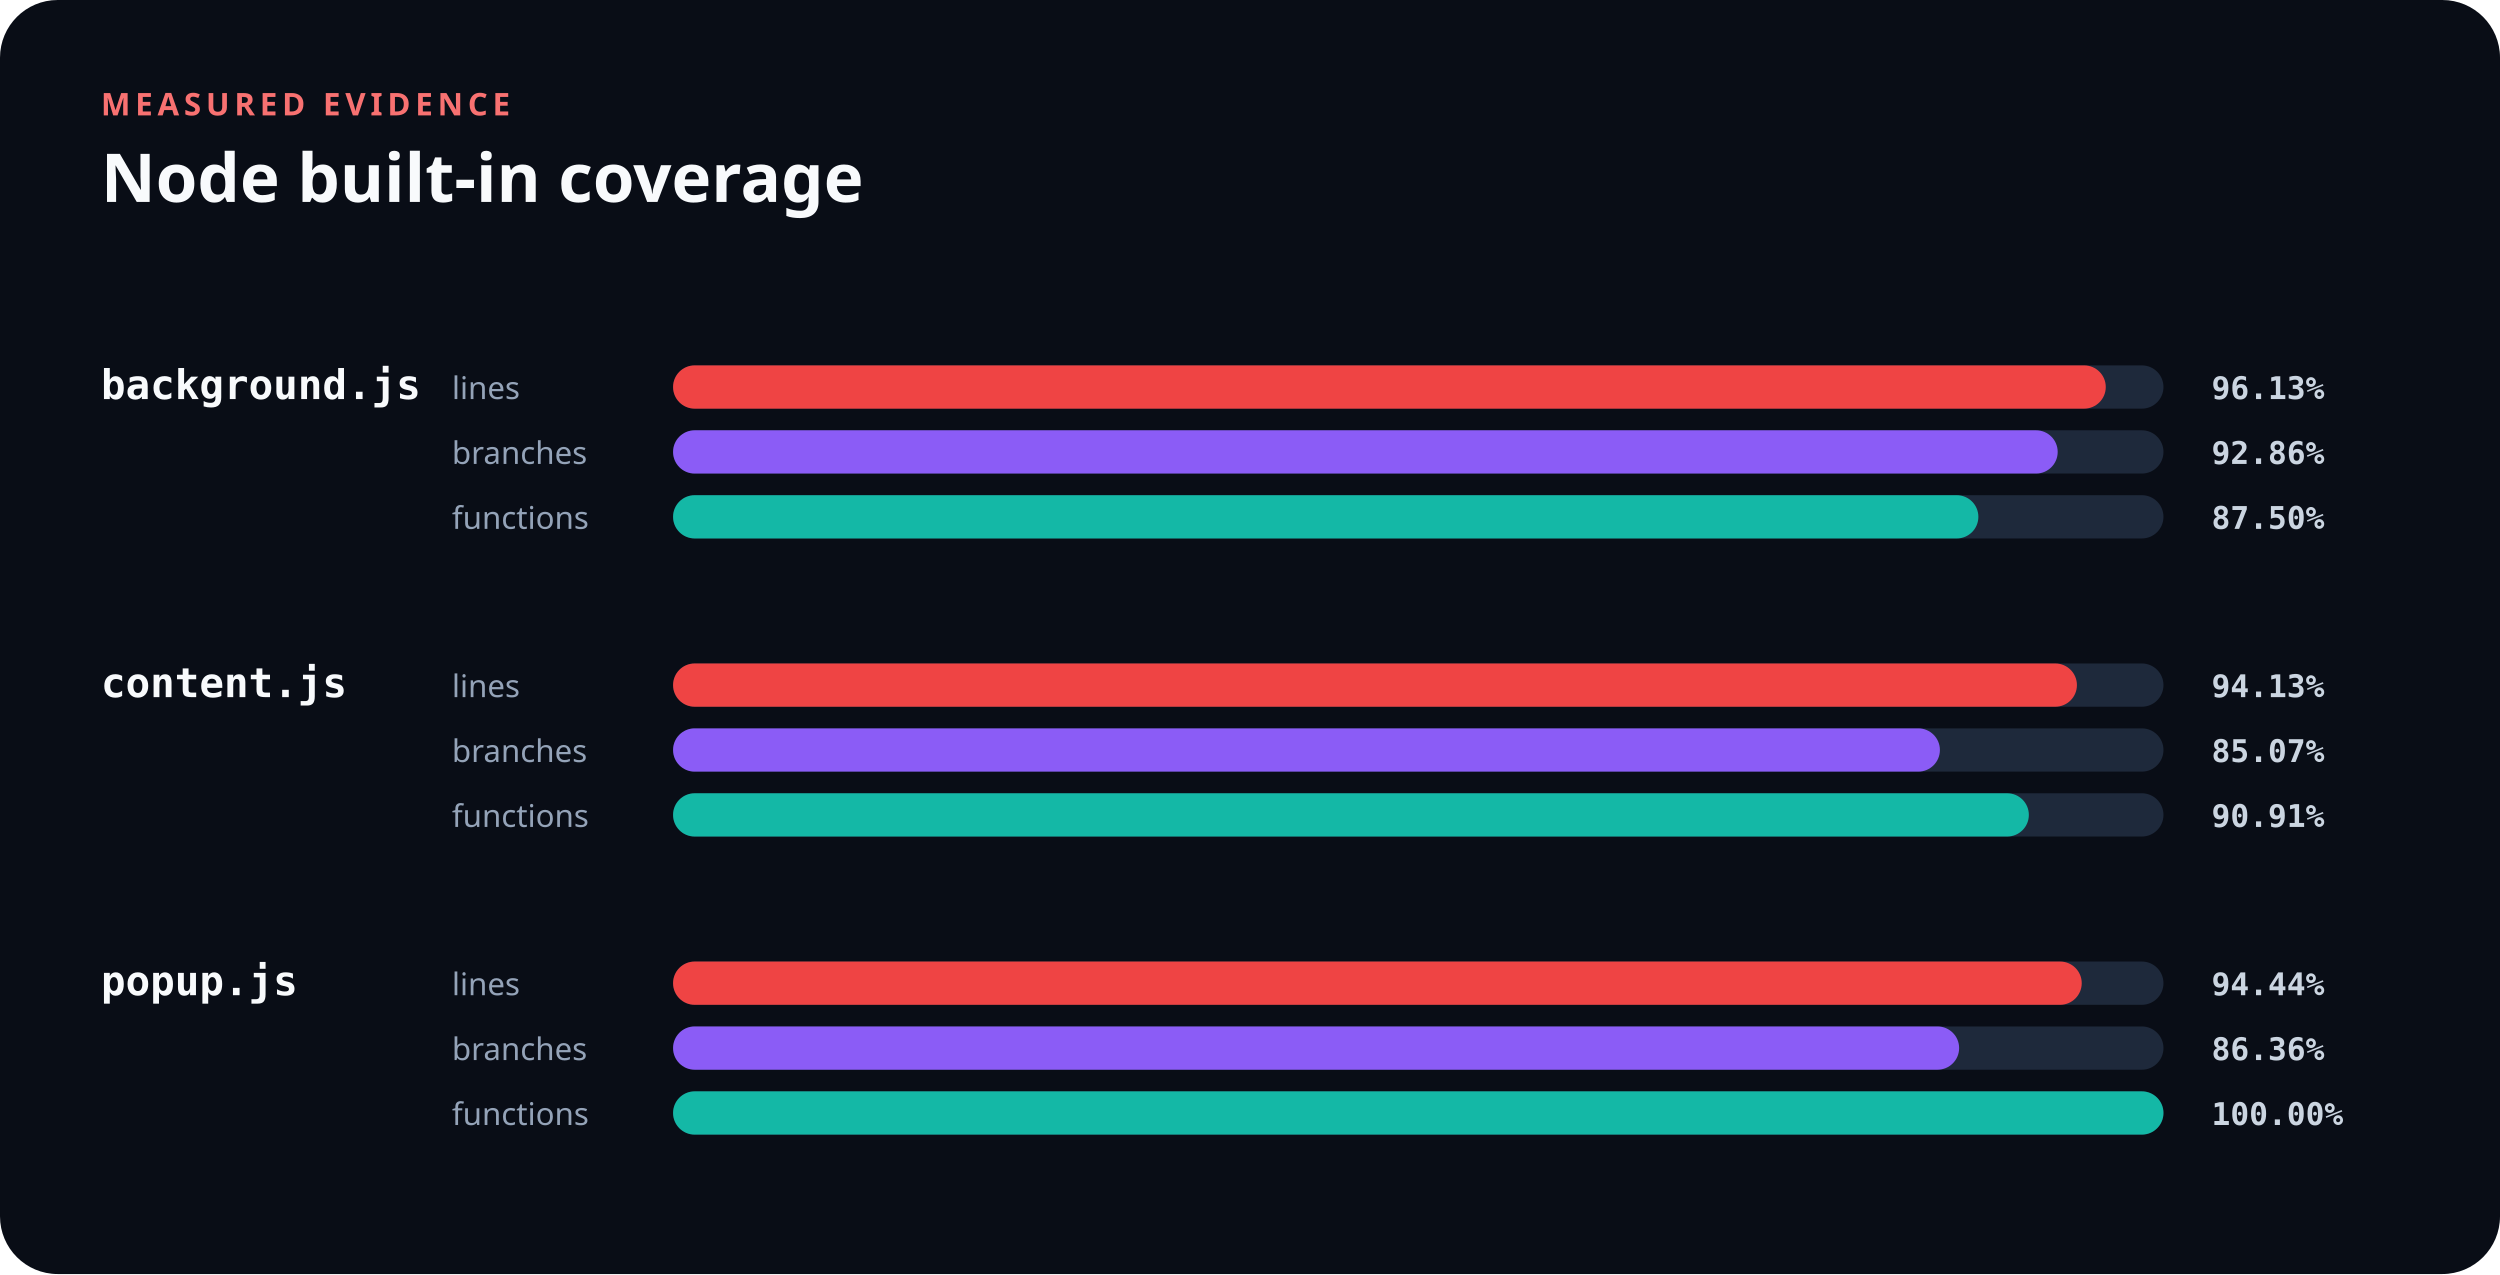
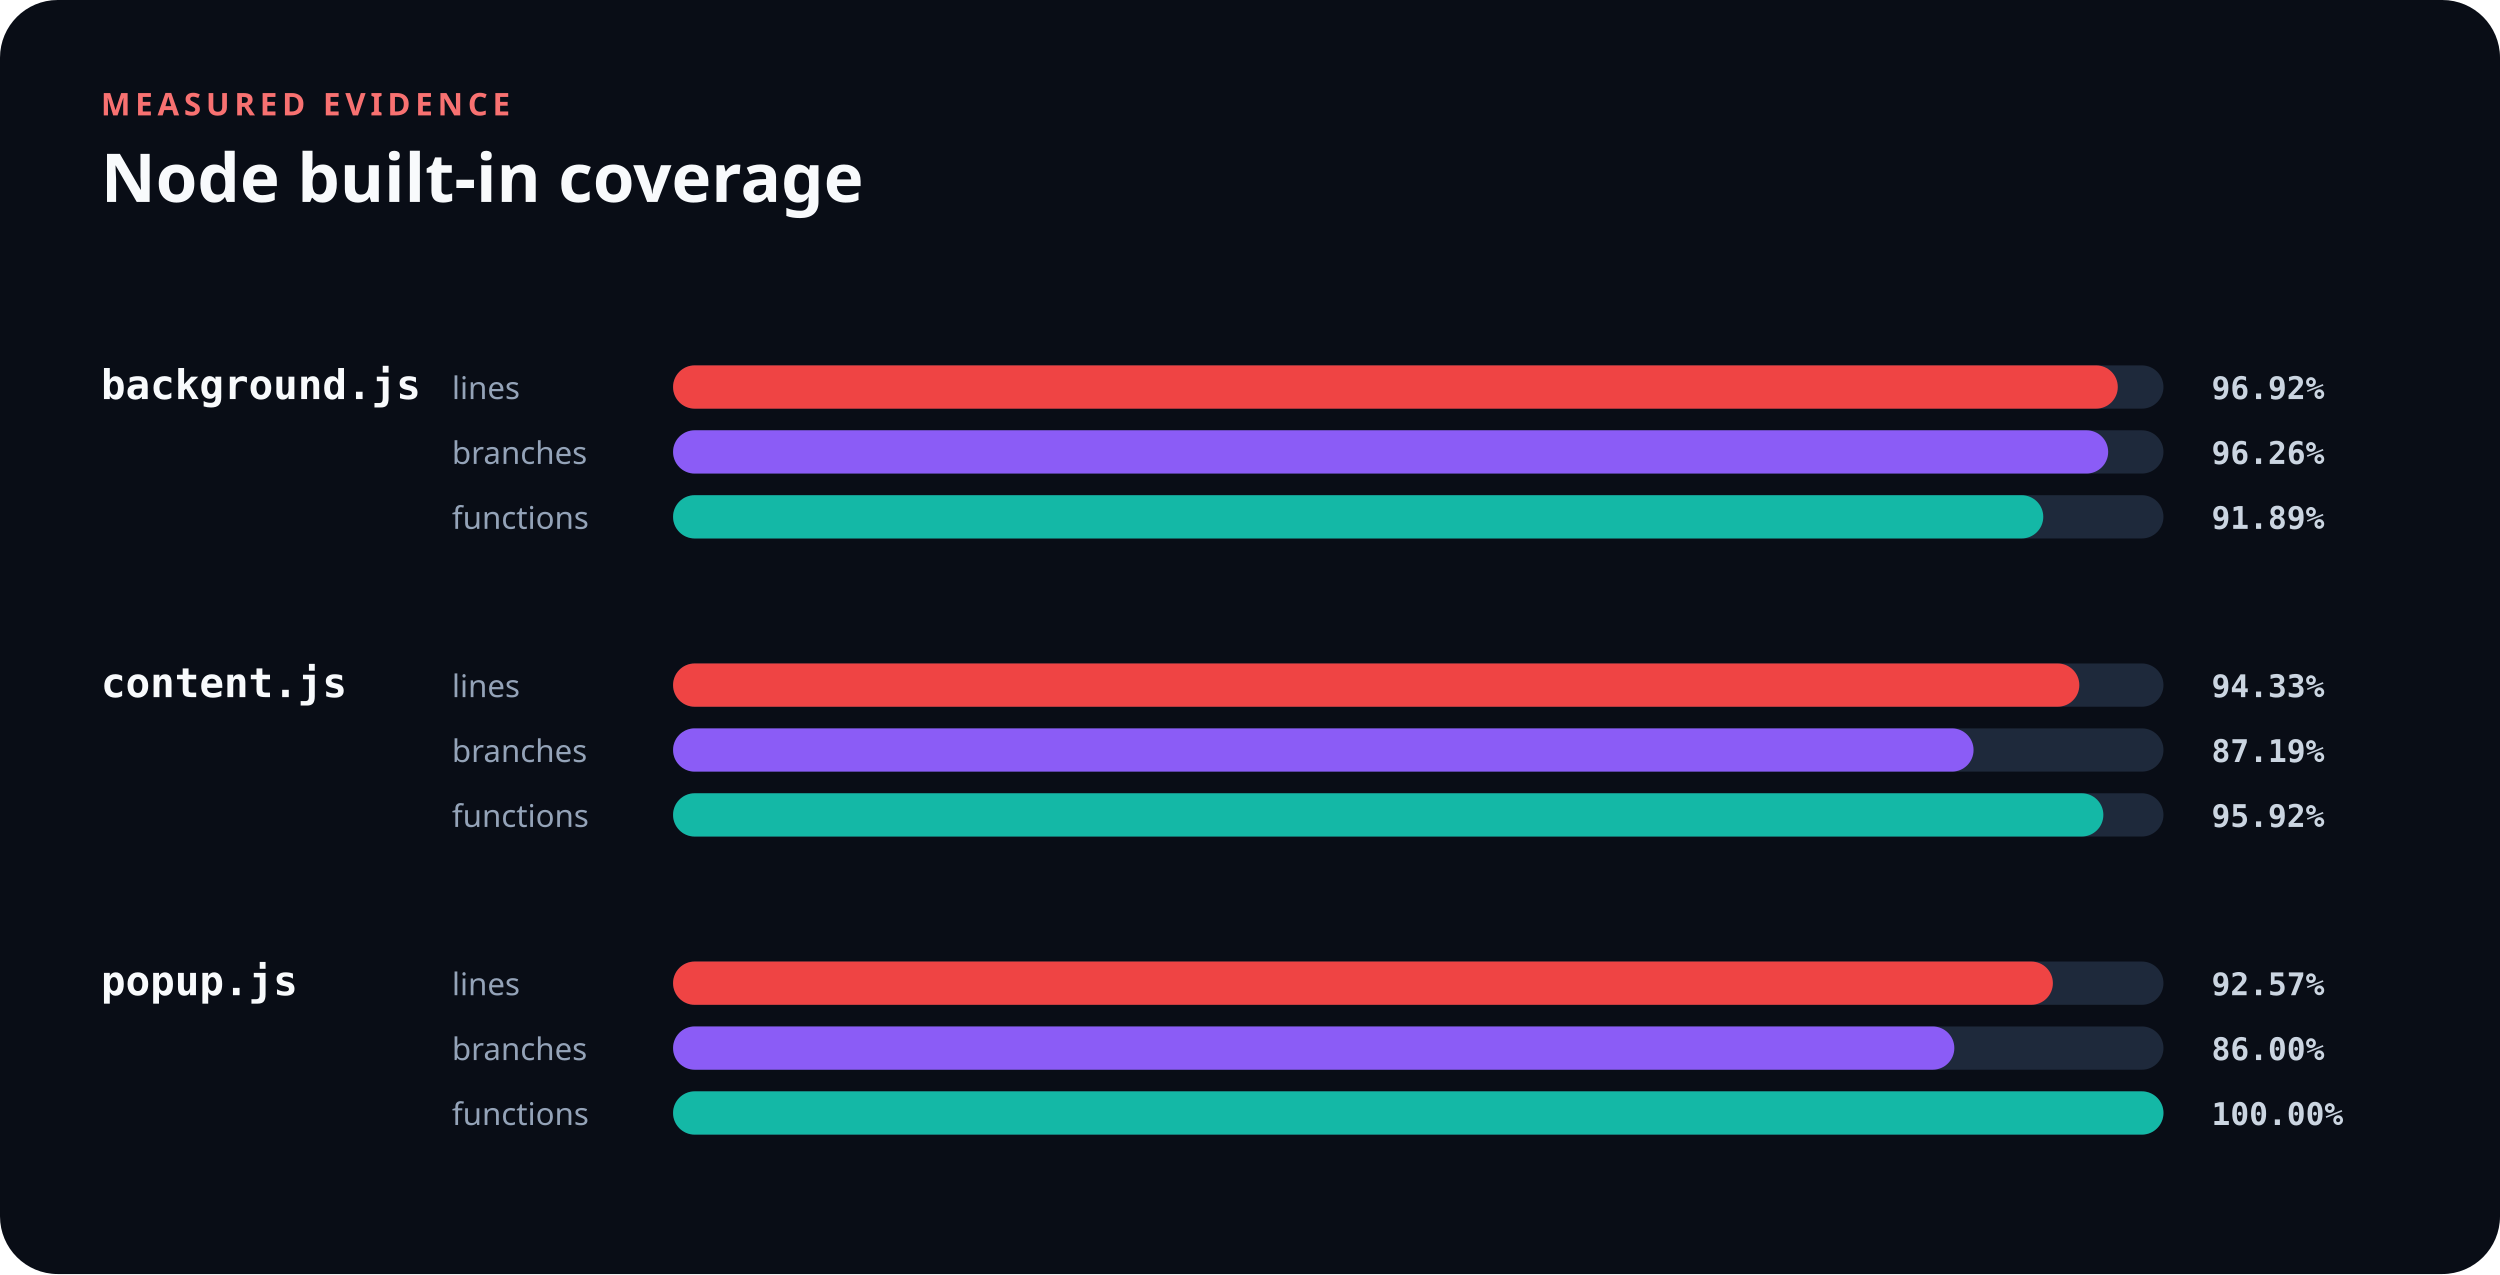
<svg xmlns="http://www.w3.org/2000/svg" width="1040" height="530" viewBox="0 0 1040 530" role="img" aria-labelledby="title description">
  <style>
    .eyebrow { fill: #f87171; font: 700 13px system-ui, sans-serif; letter-spacing: 2px; }
    .heading { fill: #f8fafc; font: 750 28px system-ui, sans-serif; }
    .file { fill: #f8fafc; font: 700 17px ui-monospace, monospace; }
    .metric { fill: #94a3b8; font: 500 13px system-ui, sans-serif; }
    .value { fill: #cbd5e1; font: 650 13px ui-monospace, monospace; }
  </style>
  <rect width="1040" height="530" rx="24" fill="#090d16" />
  <text x="42" y="48" class="eyebrow">MEASURED EVIDENCE</text>
  <text x="42" y="84" class="heading">Node built-in coverage</text>
  <text x="42" y="166" class="file">background.js</text>
  <text x="188" y="166" class="metric">lines</text>
  <rect x="280" y="152" width="620" height="18" rx="9" fill="#1e293b" />
-   <rect x="280" y="152" width="596" height="18" rx="9" fill="#ef4444" />
-   <text x="920" y="166" class="value">96.13%</text>
+   <rect x="280" y="152" width="601" height="18" rx="9" fill="#ef4444" />
+   <text x="920" y="166" class="value">96.92%</text>
  <text x="188" y="193" class="metric">branches</text>
  <rect x="280" y="179" width="620" height="18" rx="9" fill="#1e293b" />
-   <rect x="280" y="179" width="576" height="18" rx="9" fill="#8b5cf6" />
-   <text x="920" y="193" class="value">92.86%</text>
+   <rect x="280" y="179" width="597" height="18" rx="9" fill="#8b5cf6" />
+   <text x="920" y="193" class="value">96.26%</text>
  <text x="188" y="220" class="metric">functions</text>
  <rect x="280" y="206" width="620" height="18" rx="9" fill="#1e293b" />
-   <rect x="280" y="206" width="543" height="18" rx="9" fill="#14b8a6" />
-   <text x="920" y="220" class="value">87.50%</text>
+   <rect x="280" y="206" width="570" height="18" rx="9" fill="#14b8a6" />
+   <text x="920" y="220" class="value">91.89%</text>
  <text x="42" y="290" class="file">content.js</text>
  <text x="188" y="290" class="metric">lines</text>
  <rect x="280" y="276" width="620" height="18" rx="9" fill="#1e293b" />
-   <rect x="280" y="276" width="584" height="18" rx="9" fill="#ef4444" />
-   <text x="920" y="290" class="value">94.13%</text>
+   <rect x="280" y="276" width="585" height="18" rx="9" fill="#ef4444" />
+   <text x="920" y="290" class="value">94.33%</text>
  <text x="188" y="317" class="metric">branches</text>
  <rect x="280" y="303" width="620" height="18" rx="9" fill="#1e293b" />
-   <rect x="280" y="303" width="527" height="18" rx="9" fill="#8b5cf6" />
-   <text x="920" y="317" class="value">85.07%</text>
+   <rect x="280" y="303" width="541" height="18" rx="9" fill="#8b5cf6" />
+   <text x="920" y="317" class="value">87.19%</text>
  <text x="188" y="344" class="metric">functions</text>
  <rect x="280" y="330" width="620" height="18" rx="9" fill="#1e293b" />
-   <rect x="280" y="330" width="564" height="18" rx="9" fill="#14b8a6" />
-   <text x="920" y="344" class="value">90.91%</text>
+   <rect x="280" y="330" width="595" height="18" rx="9" fill="#14b8a6" />
+   <text x="920" y="344" class="value">95.92%</text>
  <text x="42" y="414" class="file">popup.js</text>
  <text x="188" y="414" class="metric">lines</text>
  <rect x="280" y="400" width="620" height="18" rx="9" fill="#1e293b" />
-   <rect x="280" y="400" width="586" height="18" rx="9" fill="#ef4444" />
-   <text x="920" y="414" class="value">94.44%</text>
+   <rect x="280" y="400" width="574" height="18" rx="9" fill="#ef4444" />
+   <text x="920" y="414" class="value">92.57%</text>
  <text x="188" y="441" class="metric">branches</text>
  <rect x="280" y="427" width="620" height="18" rx="9" fill="#1e293b" />
-   <rect x="280" y="427" width="535" height="18" rx="9" fill="#8b5cf6" />
-   <text x="920" y="441" class="value">86.36%</text>
+   <rect x="280" y="427" width="533" height="18" rx="9" fill="#8b5cf6" />
+   <text x="920" y="441" class="value">86.00%</text>
  <text x="188" y="468" class="metric">functions</text>
  <rect x="280" y="454" width="620" height="18" rx="9" fill="#1e293b" />
  <rect x="280" y="454" width="620" height="18" rx="9" fill="#14b8a6" />
  <text x="920" y="468" class="value">100.00%</text>
</svg>
